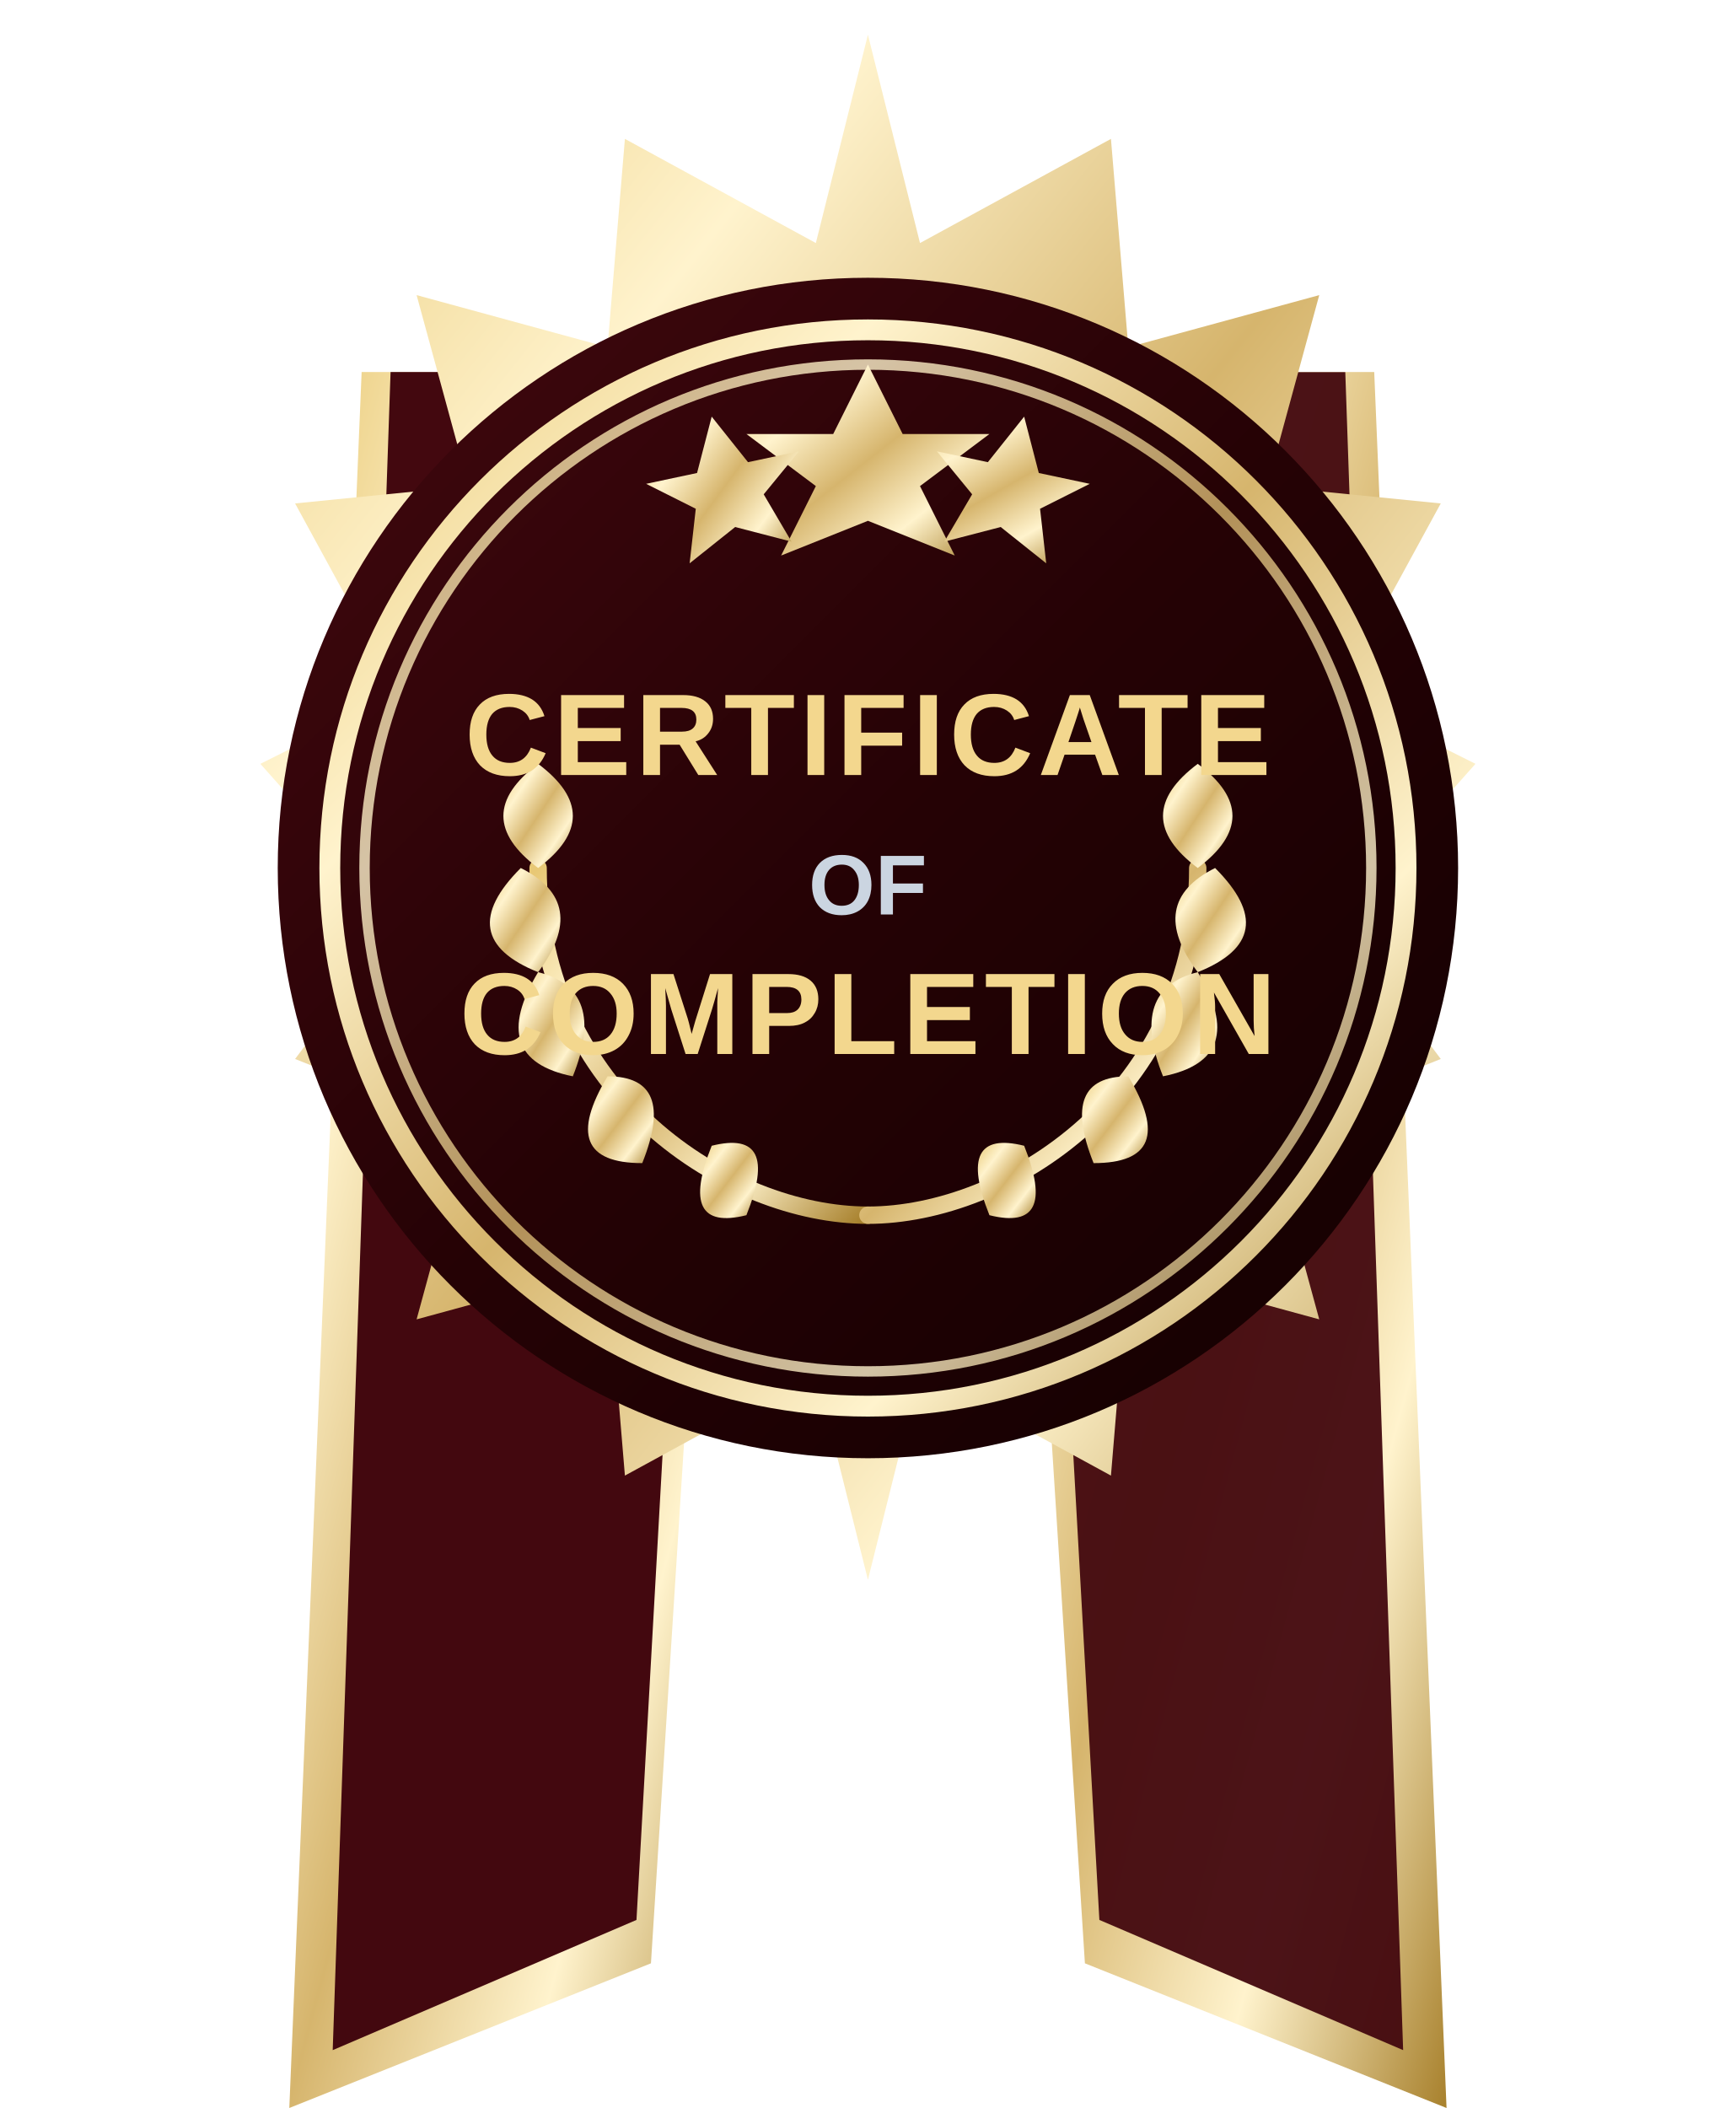
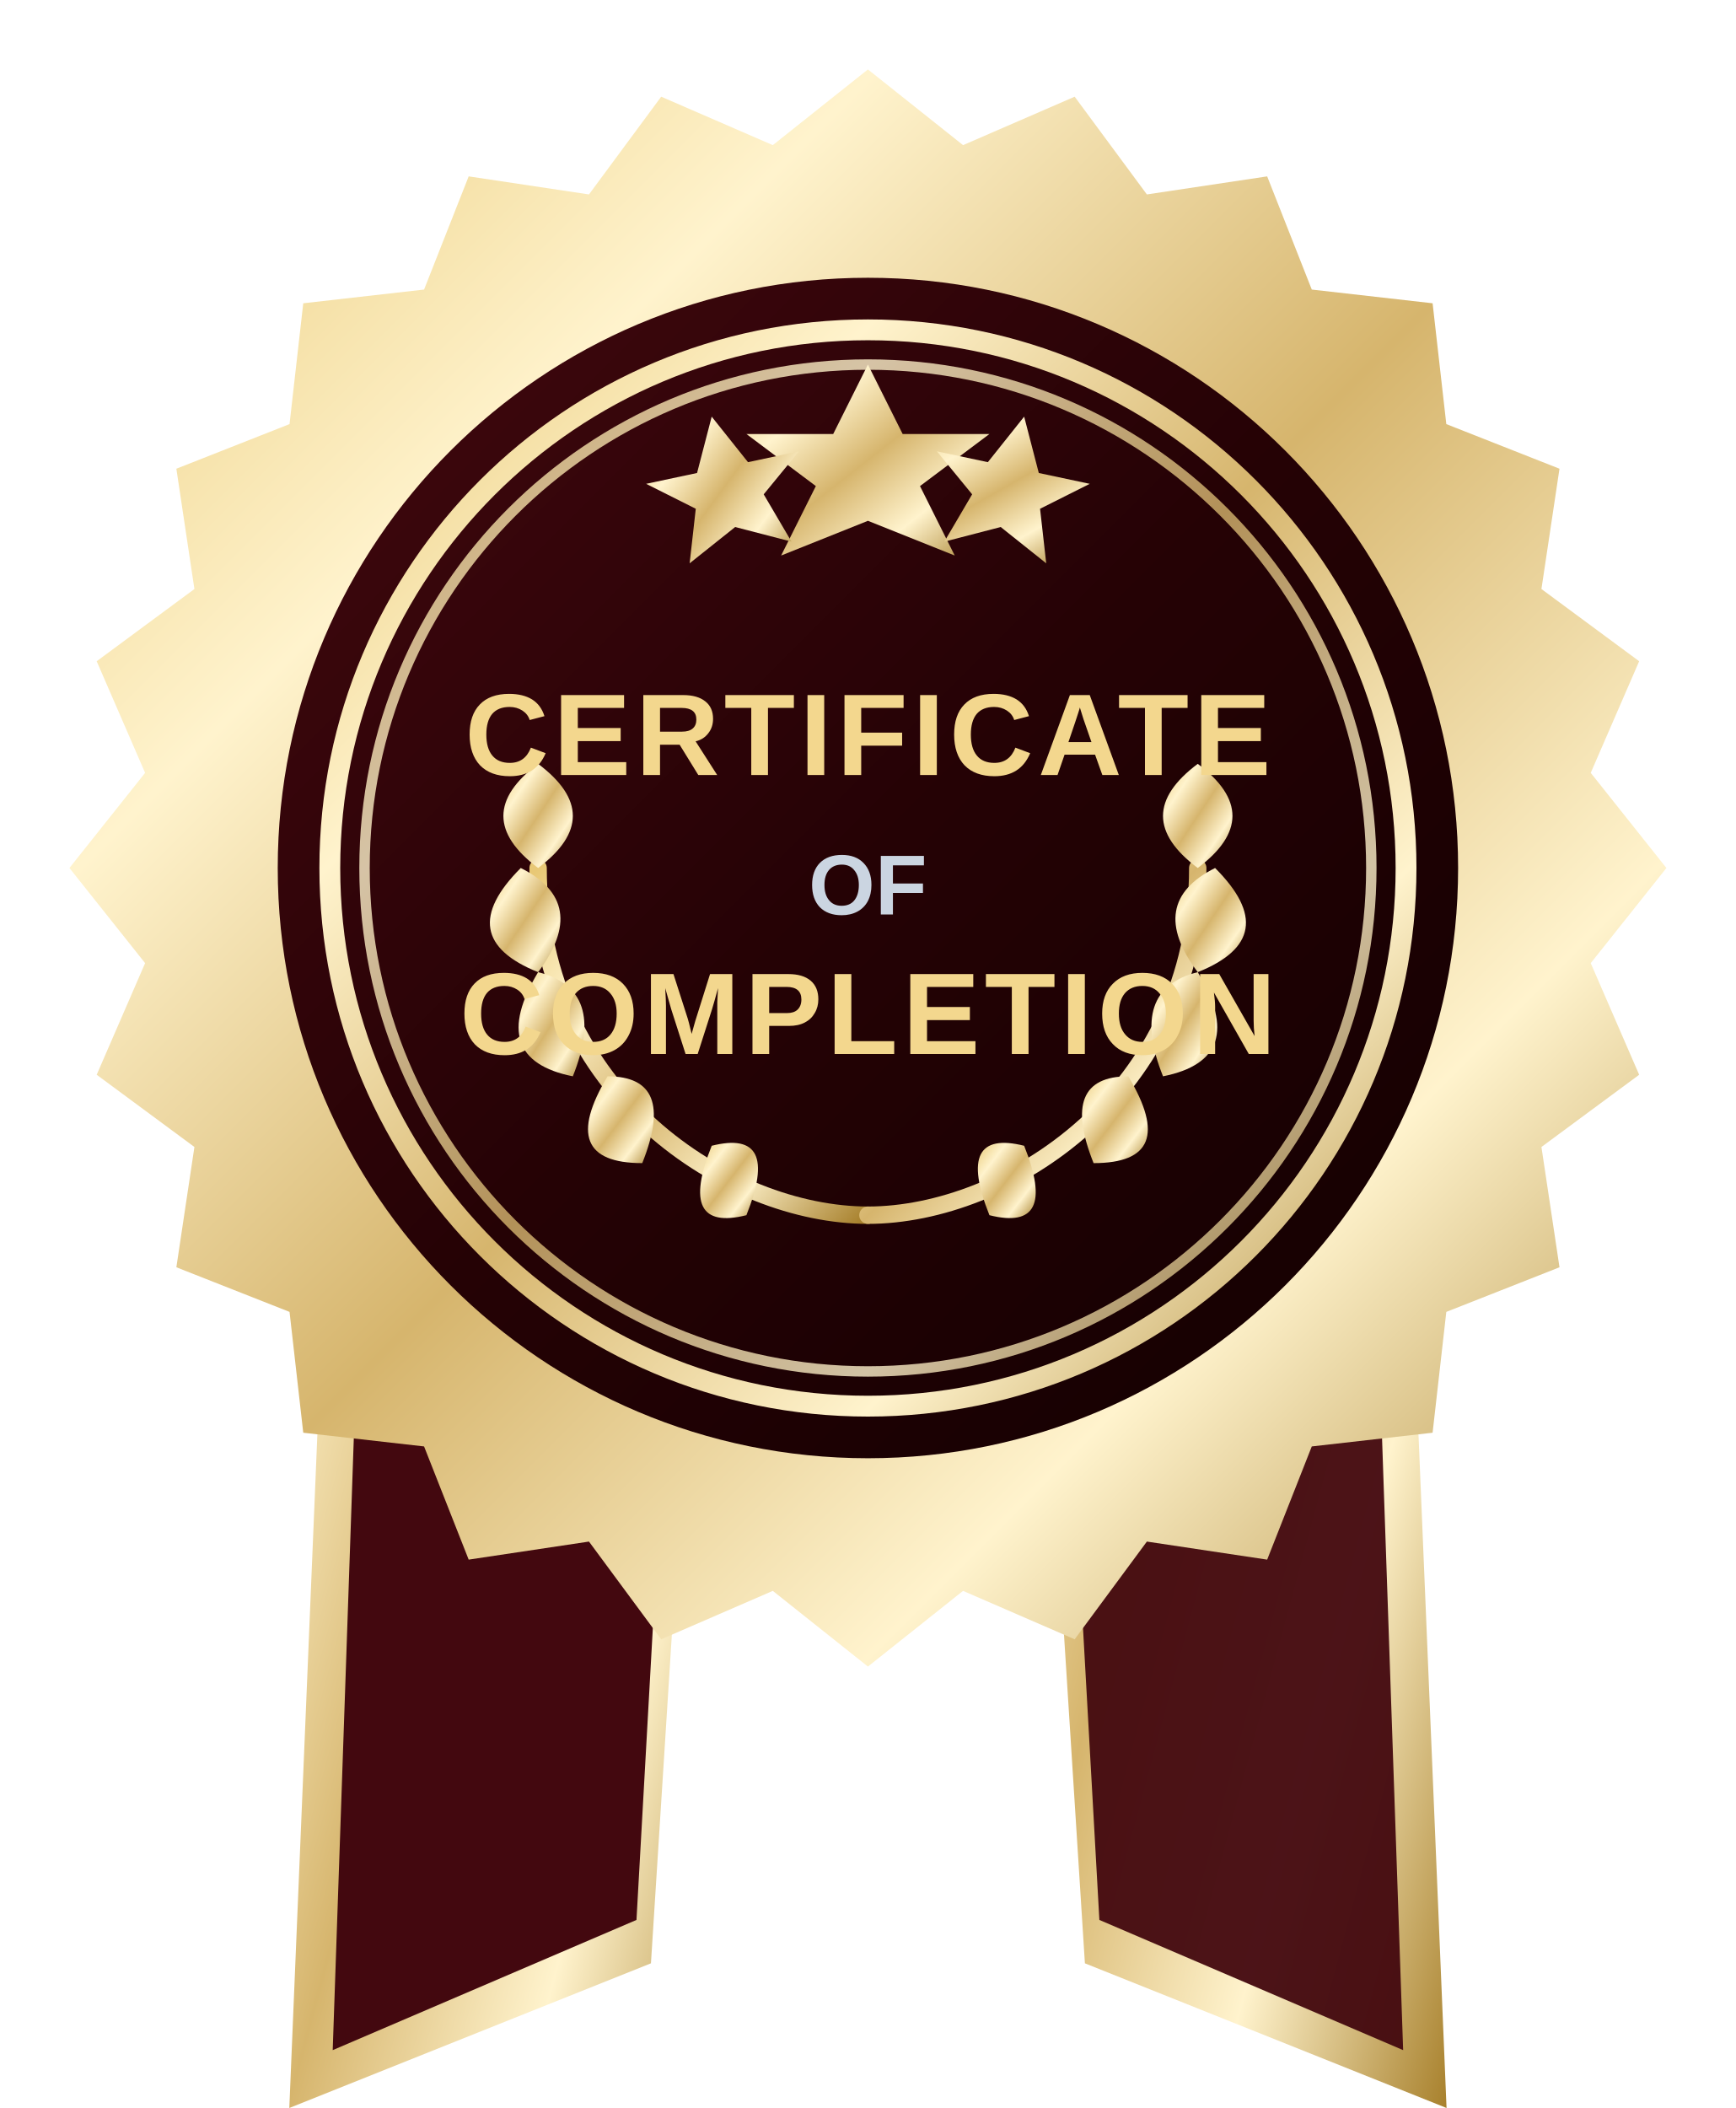
<svg xmlns="http://www.w3.org/2000/svg" width="112" height="136" viewBox="0 0 112 136">
  <defs>
    <linearGradient id="gold" x1="0%" y1="0%" x2="100%" y2="100%">
      <stop offset="0%" stop-color="#E8C875" />
      <stop offset="25%" stop-color="#FFF3CD" />
      <stop offset="50%" stop-color="#D6B56D" />
      <stop offset="75%" stop-color="#FFF3CD" />
      <stop offset="100%" stop-color="#A8812D" />
    </linearGradient>
    <linearGradient id="burgundy" x1="0%" y1="0%" x2="100%" y2="100%">
      <stop offset="0%" stop-color="#43080F" />
      <stop offset="50%" stop-color="#250205" />
      <stop offset="100%" stop-color="#120001" />
    </linearGradient>
  </defs>
  <svg x="8" y="24" width="96" height="112" viewBox="0 0 100 120">
    <polygon points="15,0 42,0 35,110 10,120 15,0" fill="url(#gold)" />
    <polygon points="17,0 40,0 34,107 13,116 17,0" fill="#43080F" />
    <polygon points="58,0 85,0 90,120 65,110 58,0" fill="url(#gold)" />
    <polygon points="60,0 83,0 87,116 66,107 60,0" fill="#43080F" opacity=".95" />
  </svg>
  <svg x="0" y="0" width="112" height="112" viewBox="0 0 100 100">
-     <path d="M50 2 L53 14 L64 8 L65 20 L76 17 L73 28 L83 29 L77 40 L85 44 L77 53 L83 61 L73 65 L76 76 L65 73 L64 85 L53 79 L50 91 L47 79 L36 85 L35 73 L24 76 L27 65 L17 61 L23 53 L15 44 L23 40 L17 29 L27 28 L24 17 L35 20 L36 8 L47 14 Z" fill="url(#gold)" />
+     <polygon points="50.00,4.00 55.48,8.36 61.91,5.57 66.07,11.20 73.00,10.16 75.57,16.68 82.53,17.47 83.32,24.43 89.84,27.00 88.80,33.93 94.43,38.09 91.64,44.52 96.00,50.00 91.64,55.48 94.43,61.91 88.80,66.07 89.84,73.00 83.32,75.57 82.53,82.53 75.57,83.32 73.00,89.84 66.07,88.80 61.91,94.43 55.48,91.64 50.00,96.00 44.52,91.64 38.09,94.43 33.93,88.80 27.00,89.84 24.43,83.32 17.47,82.53 16.68,75.57 10.16,73.00 11.20,66.07 5.57,61.91 8.36,55.48 4.00,50.00 8.36,44.52 5.57,38.09 11.20,33.93 10.16,27.00 16.68,24.43 17.47,17.47 24.43,16.68 27.00,10.16 33.93,11.20 38.09,5.57 44.52,8.36" fill="url(#gold)" />
    <circle cx="50" cy="50" r="34" fill="url(#burgundy)" />
    <circle cx="50" cy="50" r="31" fill="none" stroke="url(#gold)" stroke-width="1.2" />
    <circle cx="50" cy="50" r="29" fill="none" stroke="url(#gold)" stroke-width="0.6" opacity="0.8" />
    <path d="M 31,50 C 31,63 42,70 50,70" fill="none" stroke="url(#gold)" stroke-width="1" stroke-linecap="round" />
    <path d="M 31,50 Q 27,47 31,44 Q 35,47 31,50 Z" fill="url(#gold)" />
    <path d="M 31,56 Q 26,54 30,50 Q 34,52 31,56 Z" fill="url(#gold)" />
    <path d="M 33,62 Q 28,61 31,56 Q 35,57 33,62 Z" fill="url(#gold)" />
    <path d="M 37,67 Q 32,67 35,62 Q 39,62 37,67 Z" fill="url(#gold)" />
    <path d="M 43,70 Q 39,71 41,66 Q 45,65 43,70 Z" fill="url(#gold)" />
    <path d="M 69,50 C 69,63 58,70 50,70" fill="none" stroke="url(#gold)" stroke-width="1" stroke-linecap="round" />
    <path d="M 69,50 Q 73,47 69,44 Q 65,47 69,50 Z" fill="url(#gold)" />
    <path d="M 69,56 Q 74,54 70,50 Q 66,52 69,56 Z" fill="url(#gold)" />
    <path d="M 67,62 Q 72,61 69,56 Q 65,57 67,62 Z" fill="url(#gold)" />
    <path d="M 63,67 Q 68,67 65,62 Q 61,62 63,67 Z" fill="url(#gold)" />
    <path d="M 57,70 Q 61,71 59,66 Q 55,65 57,70 Z" fill="url(#gold)" />
    <polygon points="50,21 52,25 57,25 53,28 55,32 50,30 45,32 47,28 43,25 48,25" fill="url(#gold)" />
    <polygon points="41,24 42.5,27 45.5,27 43,29 44,32 41,30.5 38,32 39,29 36.5,27 39.5,27" fill="url(#gold)" transform="rotate(-12 41 24)" />
    <polygon points="59,24 60.5,27 63.5,27 61,29 62,32 59,30.5 56,32 57,29 54.5,27 57.5,27" fill="url(#gold)" transform="rotate(12 59 24)" />
  </svg>
  <g text-anchor="middle" font-family="Arial,Helvetica,sans-serif" font-weight="900">
    <text x="56" y="50" font-size="7.5" fill="#F3D78E" letter-spacing=".3">CERTIFICATE</text>
    <text x="56" y="59" font-size="5.5" fill="#CBD5E1">OF</text>
    <text x="56" y="68" font-size="7.5" fill="#F3D78E" letter-spacing=".3">COMPLETION</text>
  </g>
</svg>
